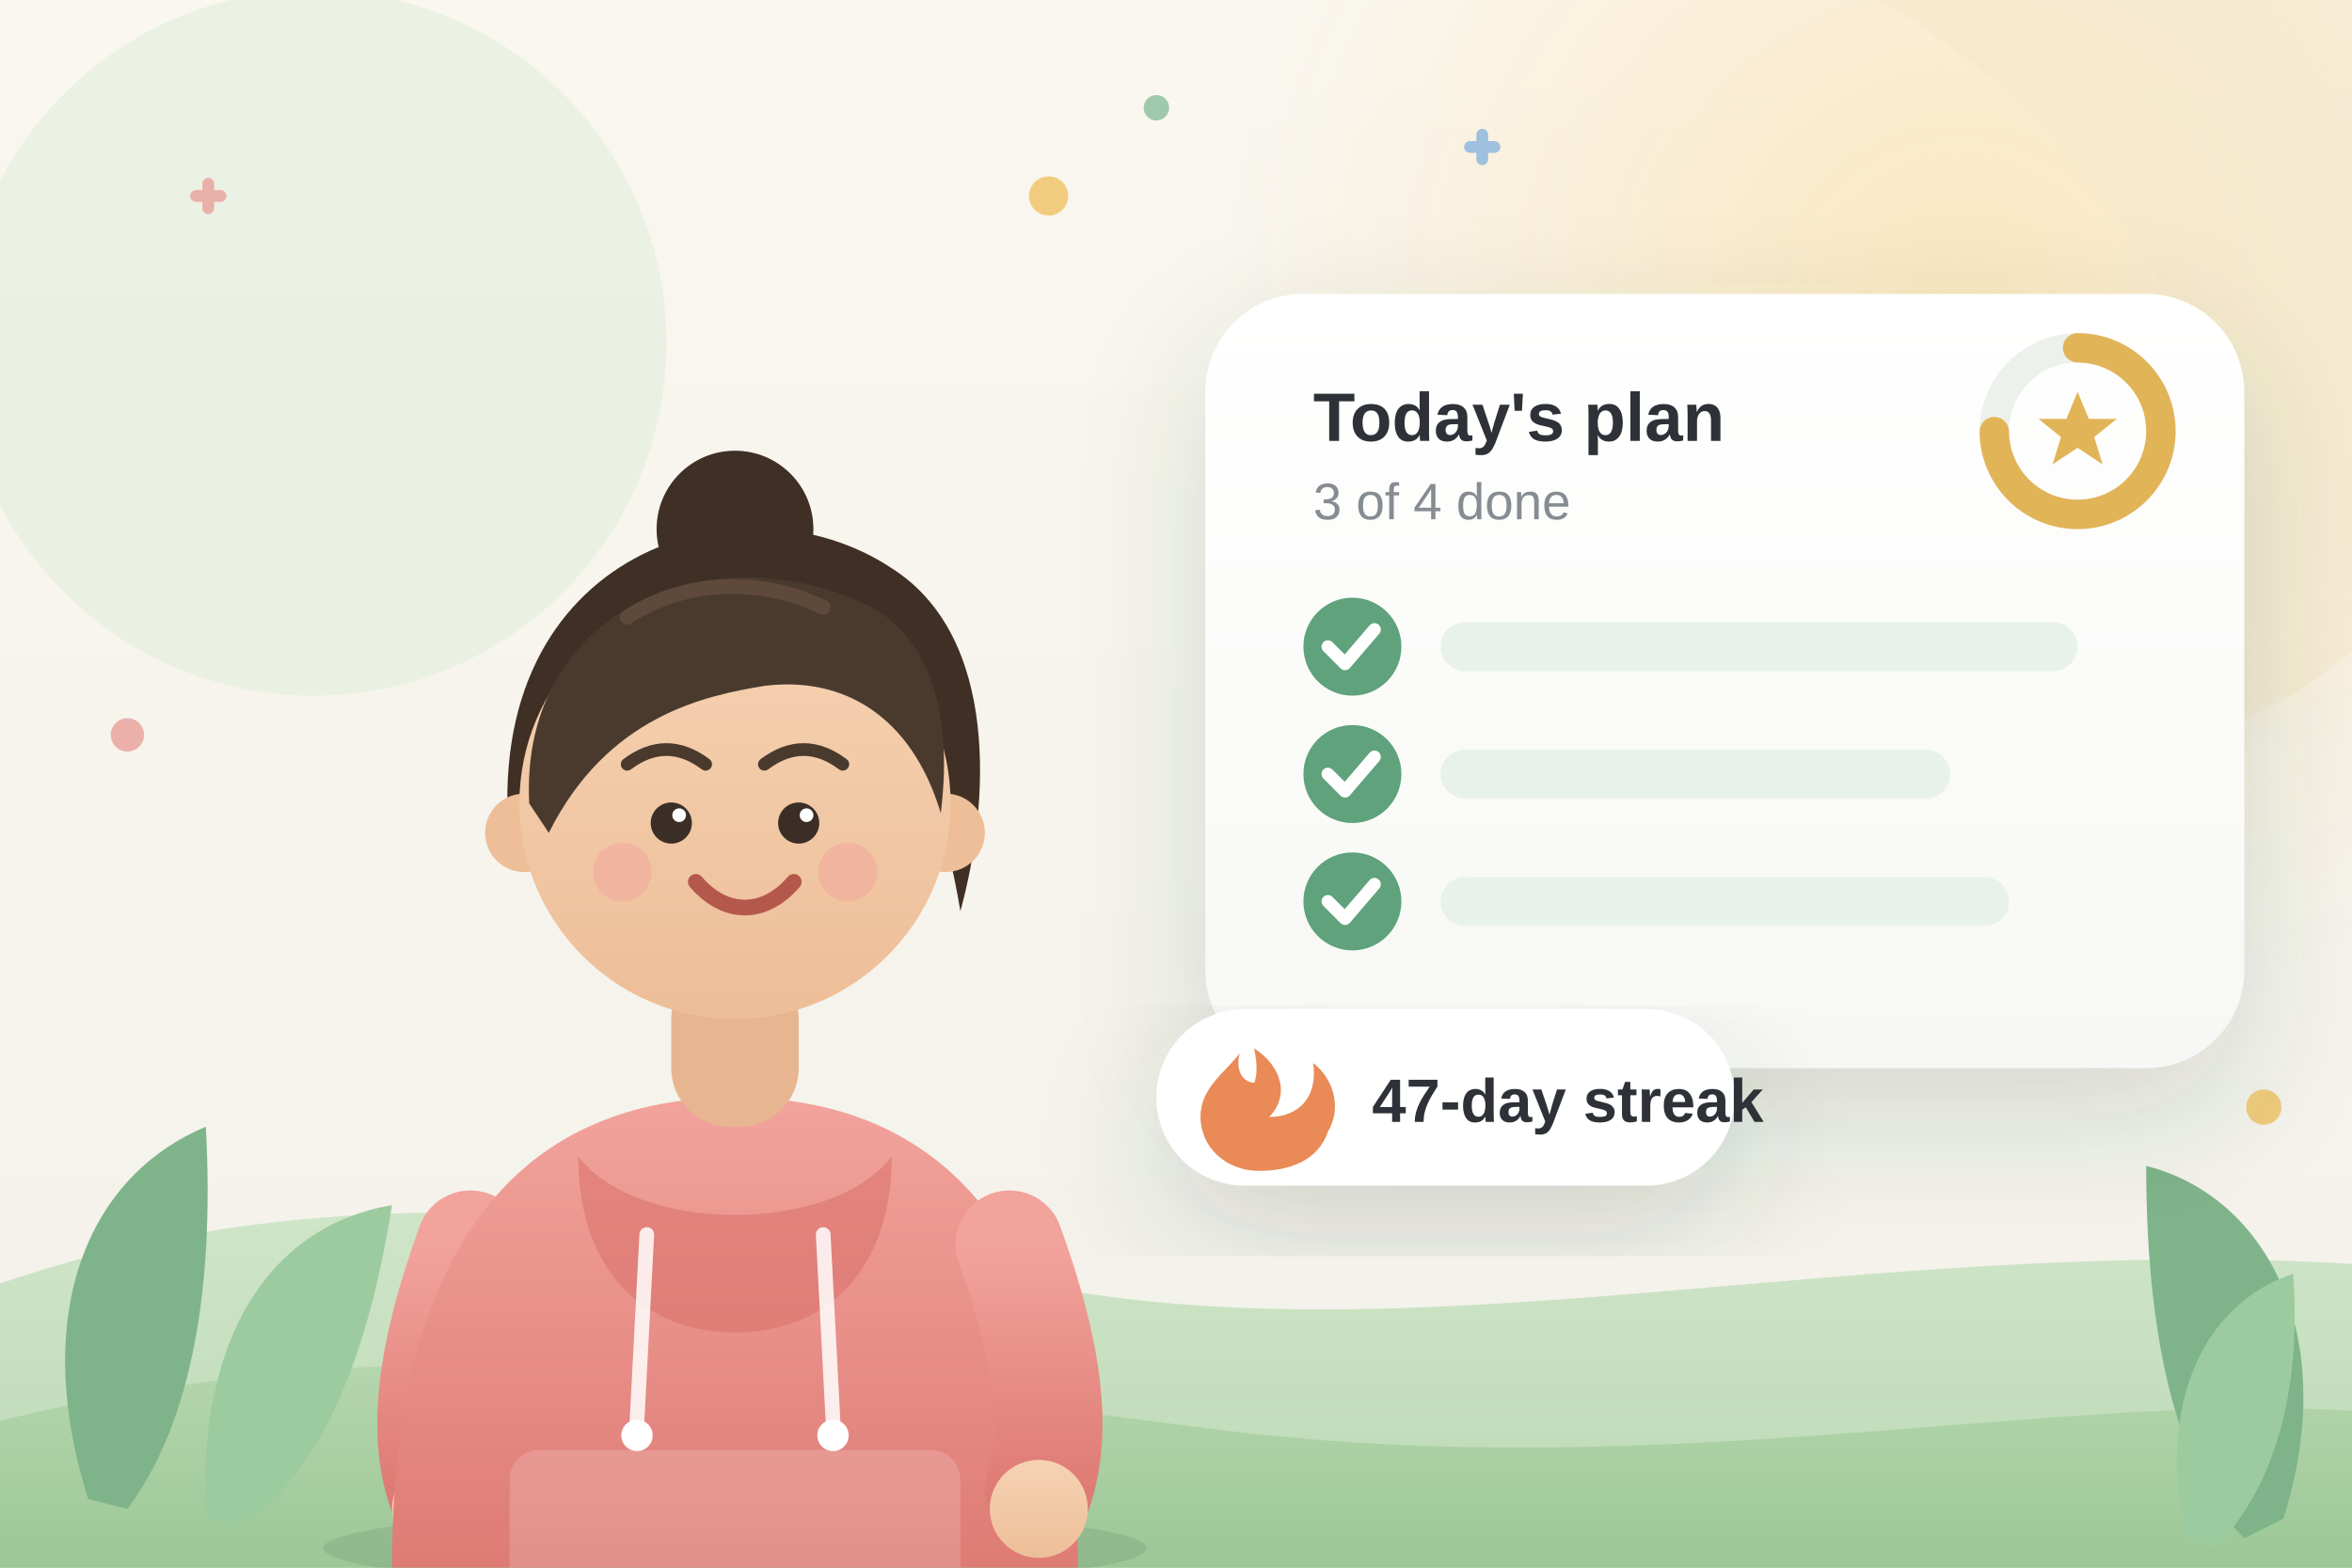
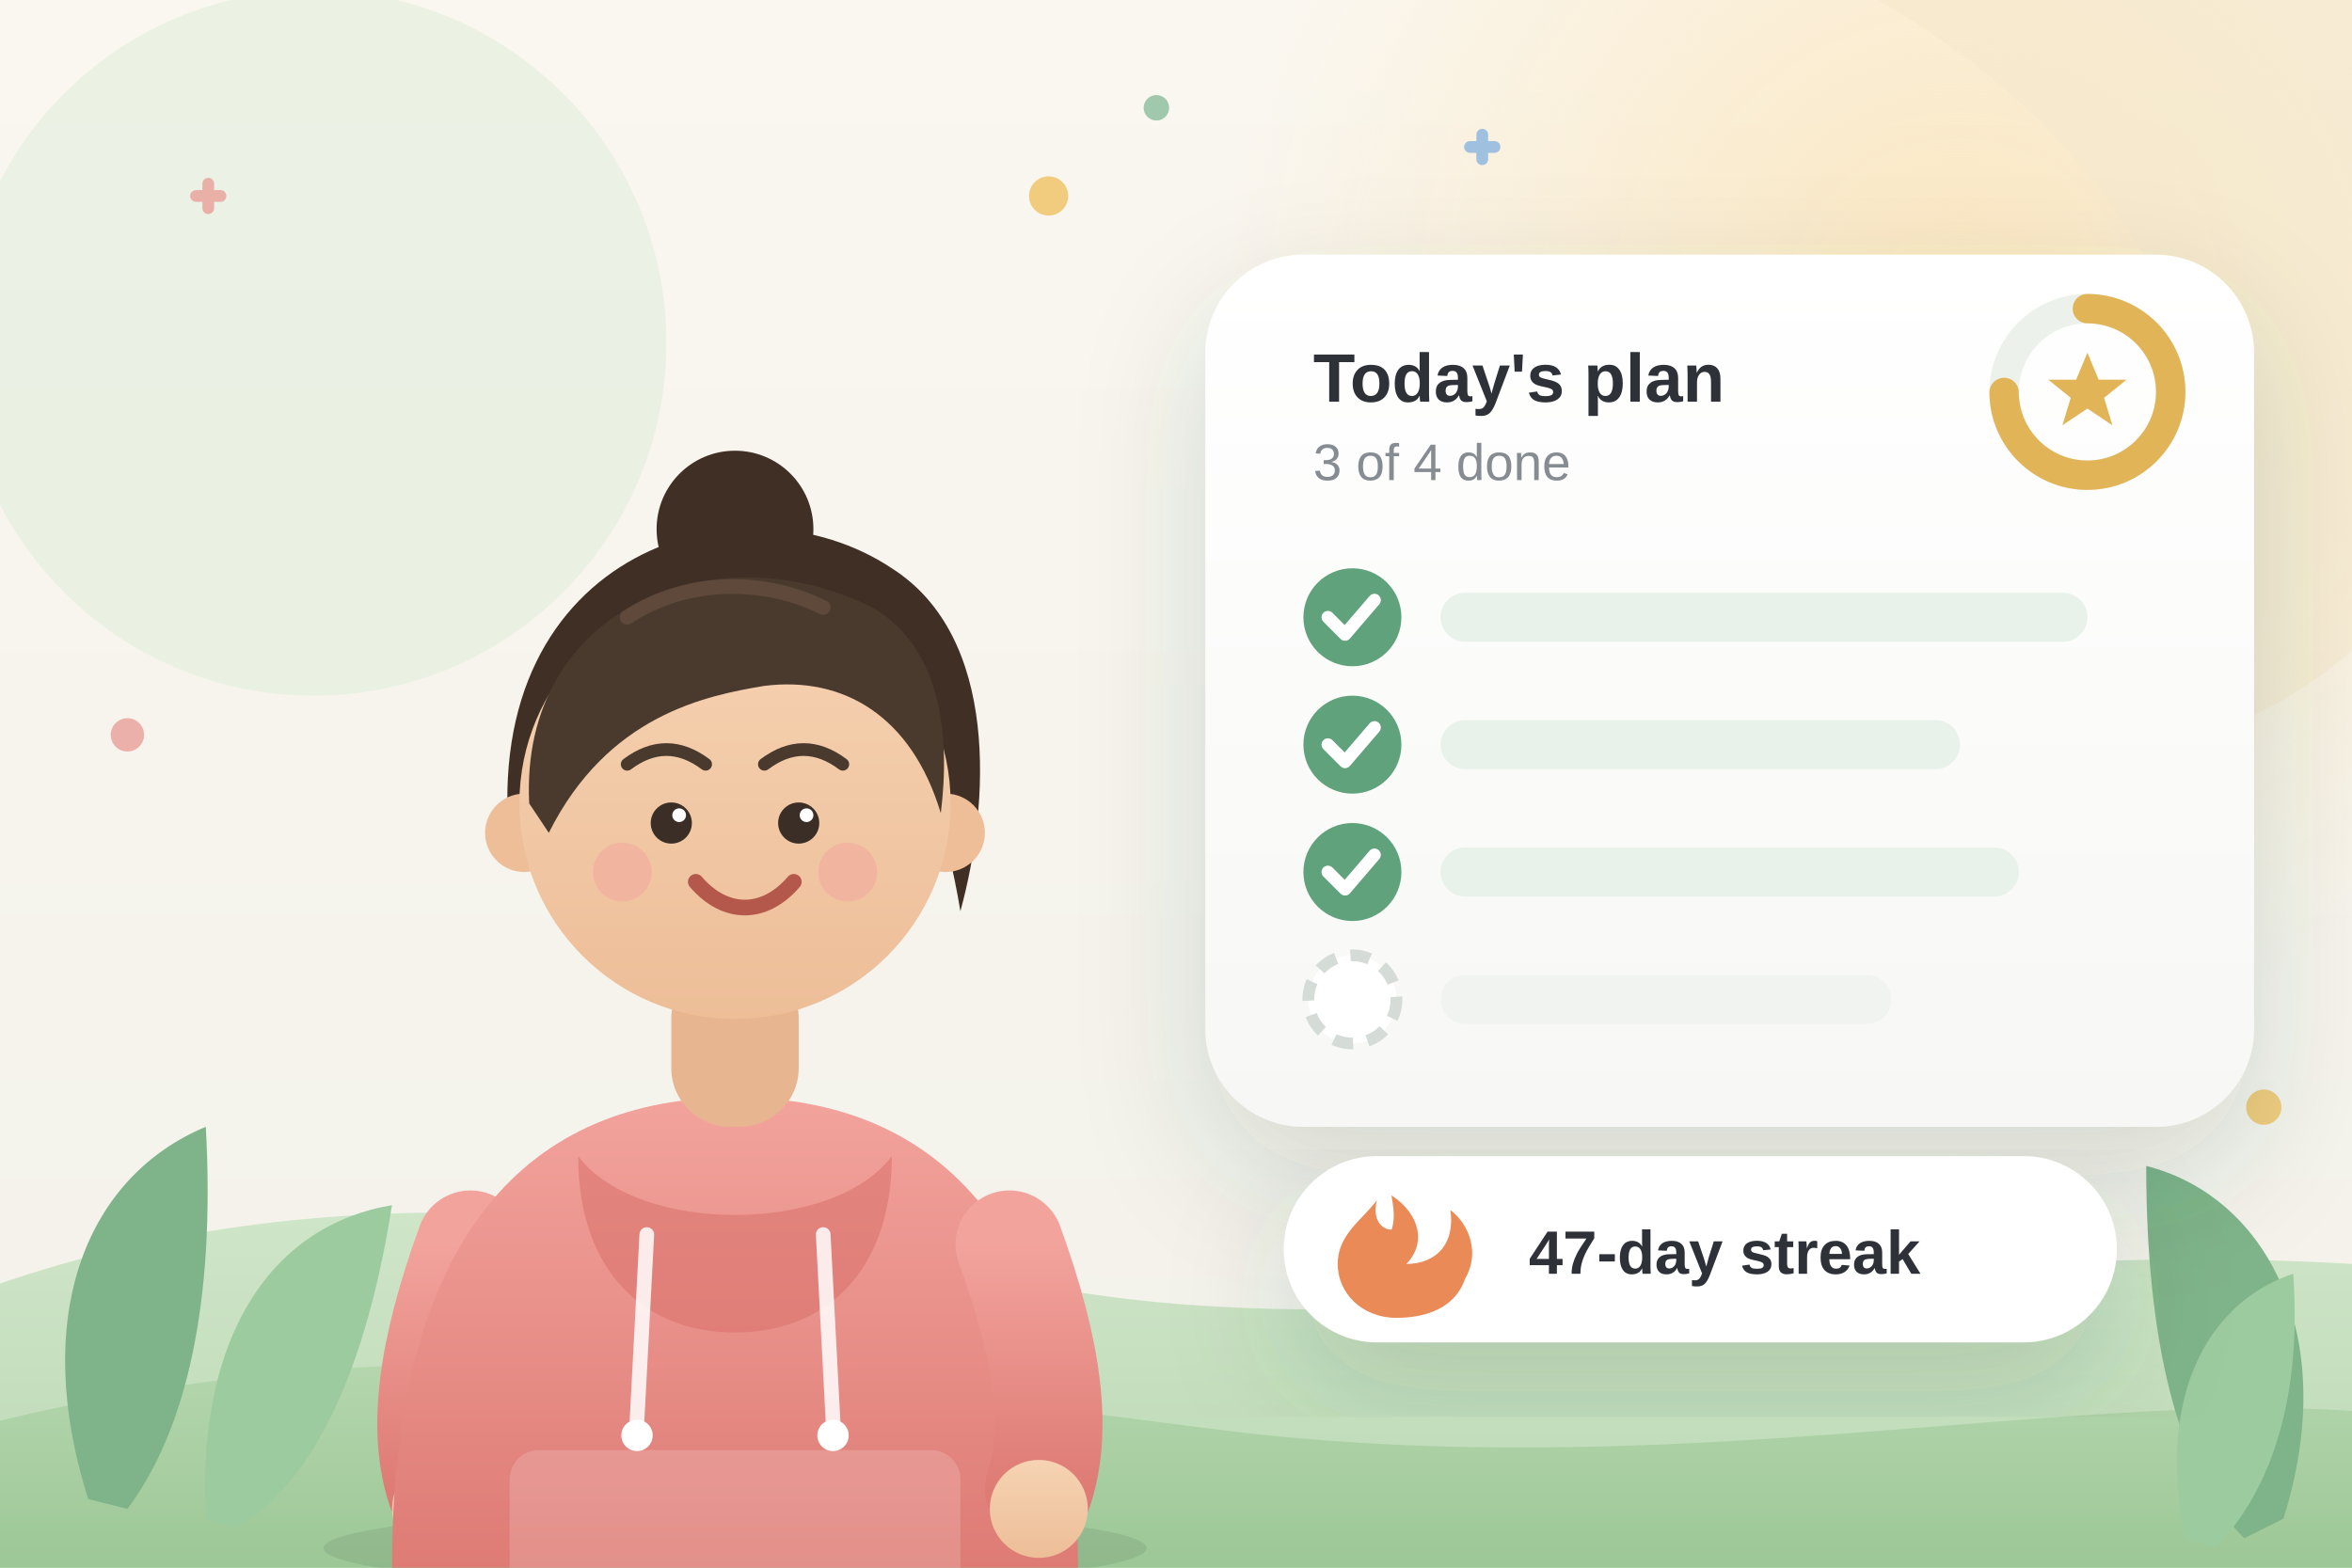
<svg xmlns="http://www.w3.org/2000/svg" viewBox="0 0 480 320" width="480" height="320">
  <defs>
    <linearGradient id="ssBg" x1="0" y1="0" x2="0" y2="1">
      <stop offset="0" stop-color="#FAF7F0" />
      <stop offset="1" stop-color="#F2F1EA" />
    </linearGradient>
    <linearGradient id="ssHood" x1="0" y1="0" x2="0" y2="1">
      <stop offset="0" stop-color="#F2A39C" />
      <stop offset="1" stop-color="#DE7B75" />
    </linearGradient>
    <linearGradient id="ssSkin" x1="0" y1="0" x2="0" y2="1">
      <stop offset="0" stop-color="#F6D3B3" />
      <stop offset="1" stop-color="#EDBE98" />
    </linearGradient>
    <linearGradient id="ssHill1" x1="0" y1="0" x2="0" y2="1">
      <stop offset="0" stop-color="#CFE5C8" />
      <stop offset="1" stop-color="#BBD9B4" />
    </linearGradient>
    <linearGradient id="ssHill2" x1="0" y1="0" x2="0" y2="1">
      <stop offset="0" stop-color="#B5D6AE" />
      <stop offset="1" stop-color="#9CC796" />
    </linearGradient>
    <linearGradient id="ssCard" x1="0" y1="0" x2="0" y2="1">
      <stop offset="0" stop-color="#FFFFFF" />
      <stop offset="1" stop-color="#F7F8F5" />
    </linearGradient>
    <radialGradient id="ssSun" cx=".5" cy=".5" r=".5">
      <stop offset="0" stop-color="#FBE6BE" stop-opacity=".95" />
      <stop offset="1" stop-color="#FBE6BE" stop-opacity="0" />
    </radialGradient>
    <filter id="ssSh" x="-30%" y="-30%" width="160%" height="170%">
      <feDropShadow dx="0" dy="10" stdDeviation="13" flood-color="#2F4A3A" flood-opacity=".16" />
    </filter>
    <filter id="ssSoft" x="-30%" y="-30%" width="160%" height="170%">
      <feDropShadow dx="0" dy="4" stdDeviation="5" flood-color="#2F4A3A" flood-opacity=".14" />
    </filter>
  </defs>
  <rect width="480" height="320" fill="url(#ssBg)" />
  <circle cx="400" cy="64" r="150" fill="url(#ssSun)" />
  <path d="M330 -20 C420 0 470 70 450 150 C540 120 540 -40 420 -50 Z" fill="#F4E8CC" opacity=".65" />
  <circle cx="64" cy="70" r="72" fill="#E1EEDC" opacity=".6" />
  <g opacity=".85">
    <circle cx="214" cy="40" r="4" fill="#F0C46A" />
    <circle cx="236" cy="22" r="2.6" fill="#8FC0A0" />
    <circle cx="26" cy="150" r="3.4" fill="#E9A59E" />
    <circle cx="462" cy="226" r="3.6" fill="#F0C46A" />
    <path d="M300 30 l5 0 M302.5 27.5 l0 5" stroke="#8FB7DE" stroke-width="2.4" stroke-linecap="round" />
    <path d="M40 40 l5 0 M42.5 37.5 l0 5" stroke="#E9A59E" stroke-width="2.4" stroke-linecap="round" />
  </g>
  <path d="M0 262 C70 238 140 248 210 262 C290 278 380 252 480 258 L480 320 L0 320 Z" fill="url(#ssHill1)" />
  <path d="M0 290 C90 268 170 282 250 292 C340 303 420 284 480 288 L480 320 L0 320 Z" fill="url(#ssHill2)" />
  <g>
    <path d="M18 306 C6 268 18 240 42 230 C44 266 38 292 26 308 Z" fill="#7FB48A" />
    <path d="M42 310 C40 272 56 250 80 246 C74 284 62 304 48 312 Z" fill="#9CCBA0" />
    <path d="M466 310 C478 272 462 244 438 238 C438 278 446 302 458 314 Z" fill="#7FB48A" />
    <path d="M446 314 C440 286 450 266 468 260 C470 288 462 306 452 316 Z" fill="#9CCBA0" />
  </g>
  <g>
    <ellipse cx="150" cy="316" rx="84" ry="8" fill="#2F4A3A" opacity=".12" />
    <path d="M96 254 C88 276 86 292 90 304" fill="none" stroke="url(#ssHood)" stroke-width="22" stroke-linecap="round" />
    <circle cx="90" cy="308" r="10" fill="url(#ssSkin)" />
    <path d="M80 320 C80 252 108 224 150 224 C192 224 220 252 220 320 Z" fill="url(#ssHood)" />
    <path d="M118 236 C130 252 170 252 182 236 C182 260 168 272 150 272 C132 272 118 260 118 236 Z" fill="#D9706A" opacity=".55" />
    <path d="M132 252 L130 290 M168 252 L170 290" stroke="#fff" stroke-width="3" stroke-linecap="round" opacity=".85" />
    <circle cx="130" cy="293" r="3.2" fill="#fff" />
    <circle cx="170" cy="293" r="3.2" fill="#fff" />
    <path d="M110 296 h80 a6 6 0 0 1 6 6 v18 h-92 v-18 a6 6 0 0 1 6 -6 z" fill="#fff" opacity=".16" />
    <path d="M206 254 C214 276 216 292 212 304" fill="none" stroke="url(#ssHood)" stroke-width="22" stroke-linecap="round" />
    <circle cx="212" cy="308" r="10" fill="url(#ssSkin)" />
    <rect x="137" y="196" width="26" height="34" rx="12" fill="#E7B58F" />
    <circle cx="150" cy="108" r="16" fill="#3F2F25" />
    <path d="M104 172 C98 112 152 96 182 116 C204 130 202 164 196 186 C190 150 178 140 164 140 C150 138 128 146 118 186 Z" fill="#3F2F25" />
    <circle cx="107" cy="170" r="8" fill="#EDBE98" />
    <circle cx="193" cy="170" r="8" fill="#EDBE98" />
    <circle cx="150" cy="164" r="44" fill="url(#ssSkin)" />
    <path d="M108 164 C106 124 146 108 178 124 C192 132 194 150 192 166 C186 146 172 138 156 140 C144 142 124 146 112 170 Z" fill="#4A3A2E" />
    <path d="M128 126 C140 118 156 118 168 124" fill="none" stroke="#6A5445" stroke-width="3" stroke-linecap="round" opacity=".6" />
    <path d="M128 156 q8 -6 16 0 M156 156 q8 -6 16 0" fill="none" stroke="#4A3A2E" stroke-width="2.6" stroke-linecap="round" />
    <circle cx="137" cy="168" r="4.2" fill="#3A2E26" />
    <circle cx="163" cy="168" r="4.2" fill="#3A2E26" />
    <circle cx="138.6" cy="166.4" r="1.4" fill="#fff" />
    <circle cx="164.6" cy="166.4" r="1.4" fill="#fff" />
    <path d="M142 180 C148 187 156 187 162 180" fill="none" stroke="#B5584C" stroke-width="3.2" stroke-linecap="round" />
    <circle cx="127" cy="178" r="6" fill="#F2A79D" opacity=".55" />
    <circle cx="173" cy="178" r="6" fill="#F2A79D" opacity=".55" />
  </g>
  <g filter="url(#ssSh)">
-     <rect x="246" y="60" width="212" height="158" rx="20" fill="url(#ssCard)" />
+     <rect x="246" y="52" width="214" height="178" rx="20" fill="url(#ssCard)" />
  </g>
-   <text x="268" y="90" font-family="'Avenir Next','Helvetica Neue',Arial,sans-serif" font-size="14" font-weight="800" fill="#2E3238">Today's plan</text>
-   <text x="268" y="106" font-family="'Avenir Next','Helvetica Neue',Arial,sans-serif" font-size="10.5" fill="#868C92">3 of 4 done</text>
-   <g transform="translate(424 88)">
+   <text x="268" y="82" font-family="'Avenir Next','Helvetica Neue',Arial,sans-serif" font-size="14" font-weight="800" fill="#2E3238" textLength="86" lengthAdjust="spacingAndGlyphs">Today's plan</text>
+   <text x="268" y="98" font-family="'Avenir Next','Helvetica Neue',Arial,sans-serif" font-size="10.5" fill="#868C92" textLength="54" lengthAdjust="spacingAndGlyphs">3 of 4 done</text>
+   <g transform="translate(426 80)">
    <circle r="17" fill="none" stroke="#EDF1EC" stroke-width="6" />
    <circle r="17" fill="none" stroke="#E2B458" stroke-width="6" stroke-linecap="round" stroke-dasharray="80 107" transform="rotate(-90)" />
    <path d="M0 -8 L2.3 -2.5 8 -2.5 3.4 1.2 5.1 6.8 0 3.4 -5.1 6.8 -3.4 1.2 -8 -2.5 -2.3 -2.5 Z" fill="#E2B458" />
  </g>
  <g>
-     <circle cx="276" cy="132" r="10" fill="#5FA27C" />
-     <path d="M271 132 l3.5 3.5 6 -7" stroke="#fff" stroke-width="2.6" fill="none" stroke-linecap="round" stroke-linejoin="round" />
-     <rect x="294" y="127" width="130" height="10" rx="5" fill="#E8F2EA" />
-     <circle cx="276" cy="158" r="10" fill="#5FA27C" />
-     <path d="M271 158 l3.5 3.5 6 -7" stroke="#fff" stroke-width="2.6" fill="none" stroke-linecap="round" stroke-linejoin="round" />
-     <rect x="294" y="153" width="104" height="10" rx="5" fill="#E8F2EA" />
-     <circle cx="276" cy="184" r="10" fill="#5FA27C" />
-     <path d="M271 184 l3.5 3.5 6 -7" stroke="#fff" stroke-width="2.6" fill="none" stroke-linecap="round" stroke-linejoin="round" />
-     <rect x="294" y="179" width="116" height="10" rx="5" fill="#E8F2EA" />
-     <circle cx="276" cy="208" r="0" fill="none" />
+     <circle cx="276" cy="126" r="10" fill="#5FA27C" />
+     <path d="M271 126 l3.5 3.5 6 -7" stroke="#fff" stroke-width="2.6" fill="none" stroke-linecap="round" stroke-linejoin="round" />
+     <rect x="294" y="121" width="132" height="10" rx="5" fill="#E8F2EA" />
+     <circle cx="276" cy="152" r="10" fill="#5FA27C" />
+     <path d="M271 152 l3.5 3.5 6 -7" stroke="#fff" stroke-width="2.6" fill="none" stroke-linecap="round" stroke-linejoin="round" />
+     <rect x="294" y="147" width="106" height="10" rx="5" fill="#E8F2EA" />
+     <circle cx="276" cy="178" r="10" fill="#5FA27C" />
+     <path d="M271 178 l3.5 3.5 6 -7" stroke="#fff" stroke-width="2.6" fill="none" stroke-linecap="round" stroke-linejoin="round" />
+     <rect x="294" y="173" width="118" height="10" rx="5" fill="#E8F2EA" />
+     <circle cx="276" cy="204" r="9" fill="#fff" stroke="#D5DBD6" stroke-width="2.4" stroke-dasharray="4 3" />
+     <rect x="294" y="199" width="92" height="10" rx="5" fill="#F0F3EF" />
  </g>
  <g filter="url(#ssSh)">
-     <rect x="236" y="206" width="118" height="36" rx="18" fill="#fff" />
+     <rect x="262" y="236" width="170" height="38" rx="19" fill="#fff" />
  </g>
-   <path d="M256 214 c6 4 7 10 3 14 c6 0 10 -4 9 -11 c4 3 6 9 3 14 c-2 6 -8 8 -14 8 c-7 0 -12 -5 -12 -11 c0 -6 5 -9 8 -13 c-1 4 1 6 3 6 c1 -3 0 -6 0 -7 z" fill="#E98A57" />
-   <text x="280" y="229" font-family="'Avenir Next','Helvetica Neue',Arial,sans-serif" font-size="12.5" font-weight="800" fill="#2E3238">47-day streak</text>
+   <path d="M284 244 c6 4 7 10 3 14 c6 0 10 -4 9 -11 c4 3 6 9 3 14 c-2 6 -8 8 -14 8 c-7 0 -12 -5 -12 -11 c0 -6 5 -9 8 -13 c-1 4 1 6 3 6 c1 -3 0 -6 0 -7 z" fill="#E98A57" />
+   <text x="312" y="260" font-family="'Avenir Next','Helvetica Neue',Arial,sans-serif" font-size="12.5" font-weight="800" fill="#2E3238" textLength="104" lengthAdjust="spacingAndGlyphs">47-day streak</text>
</svg>
